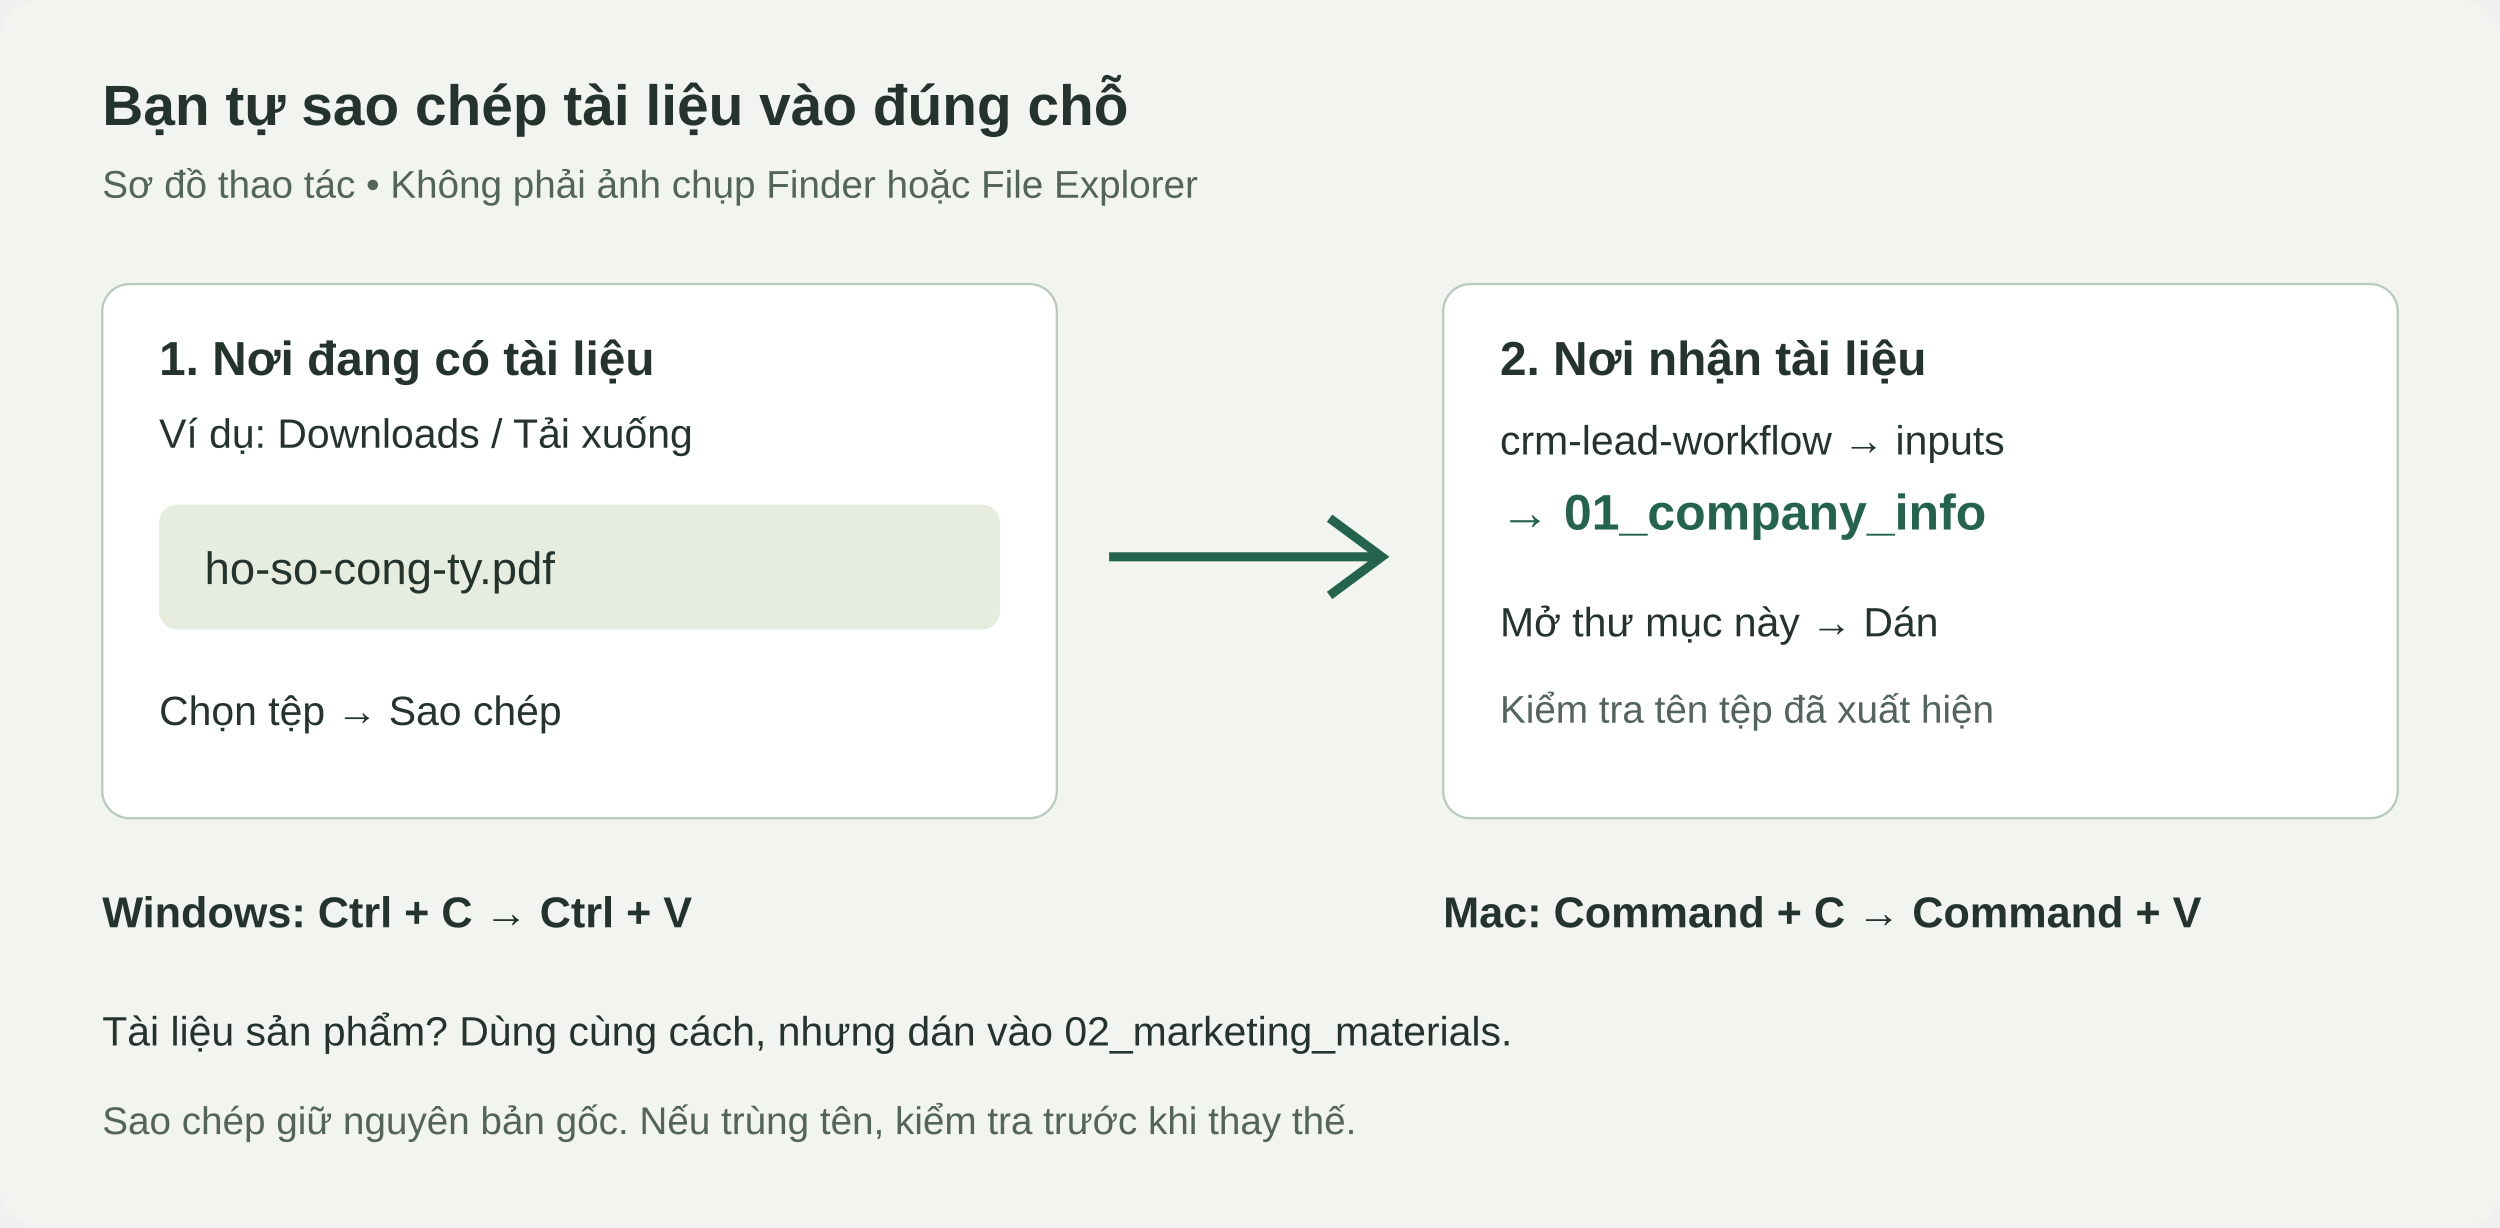
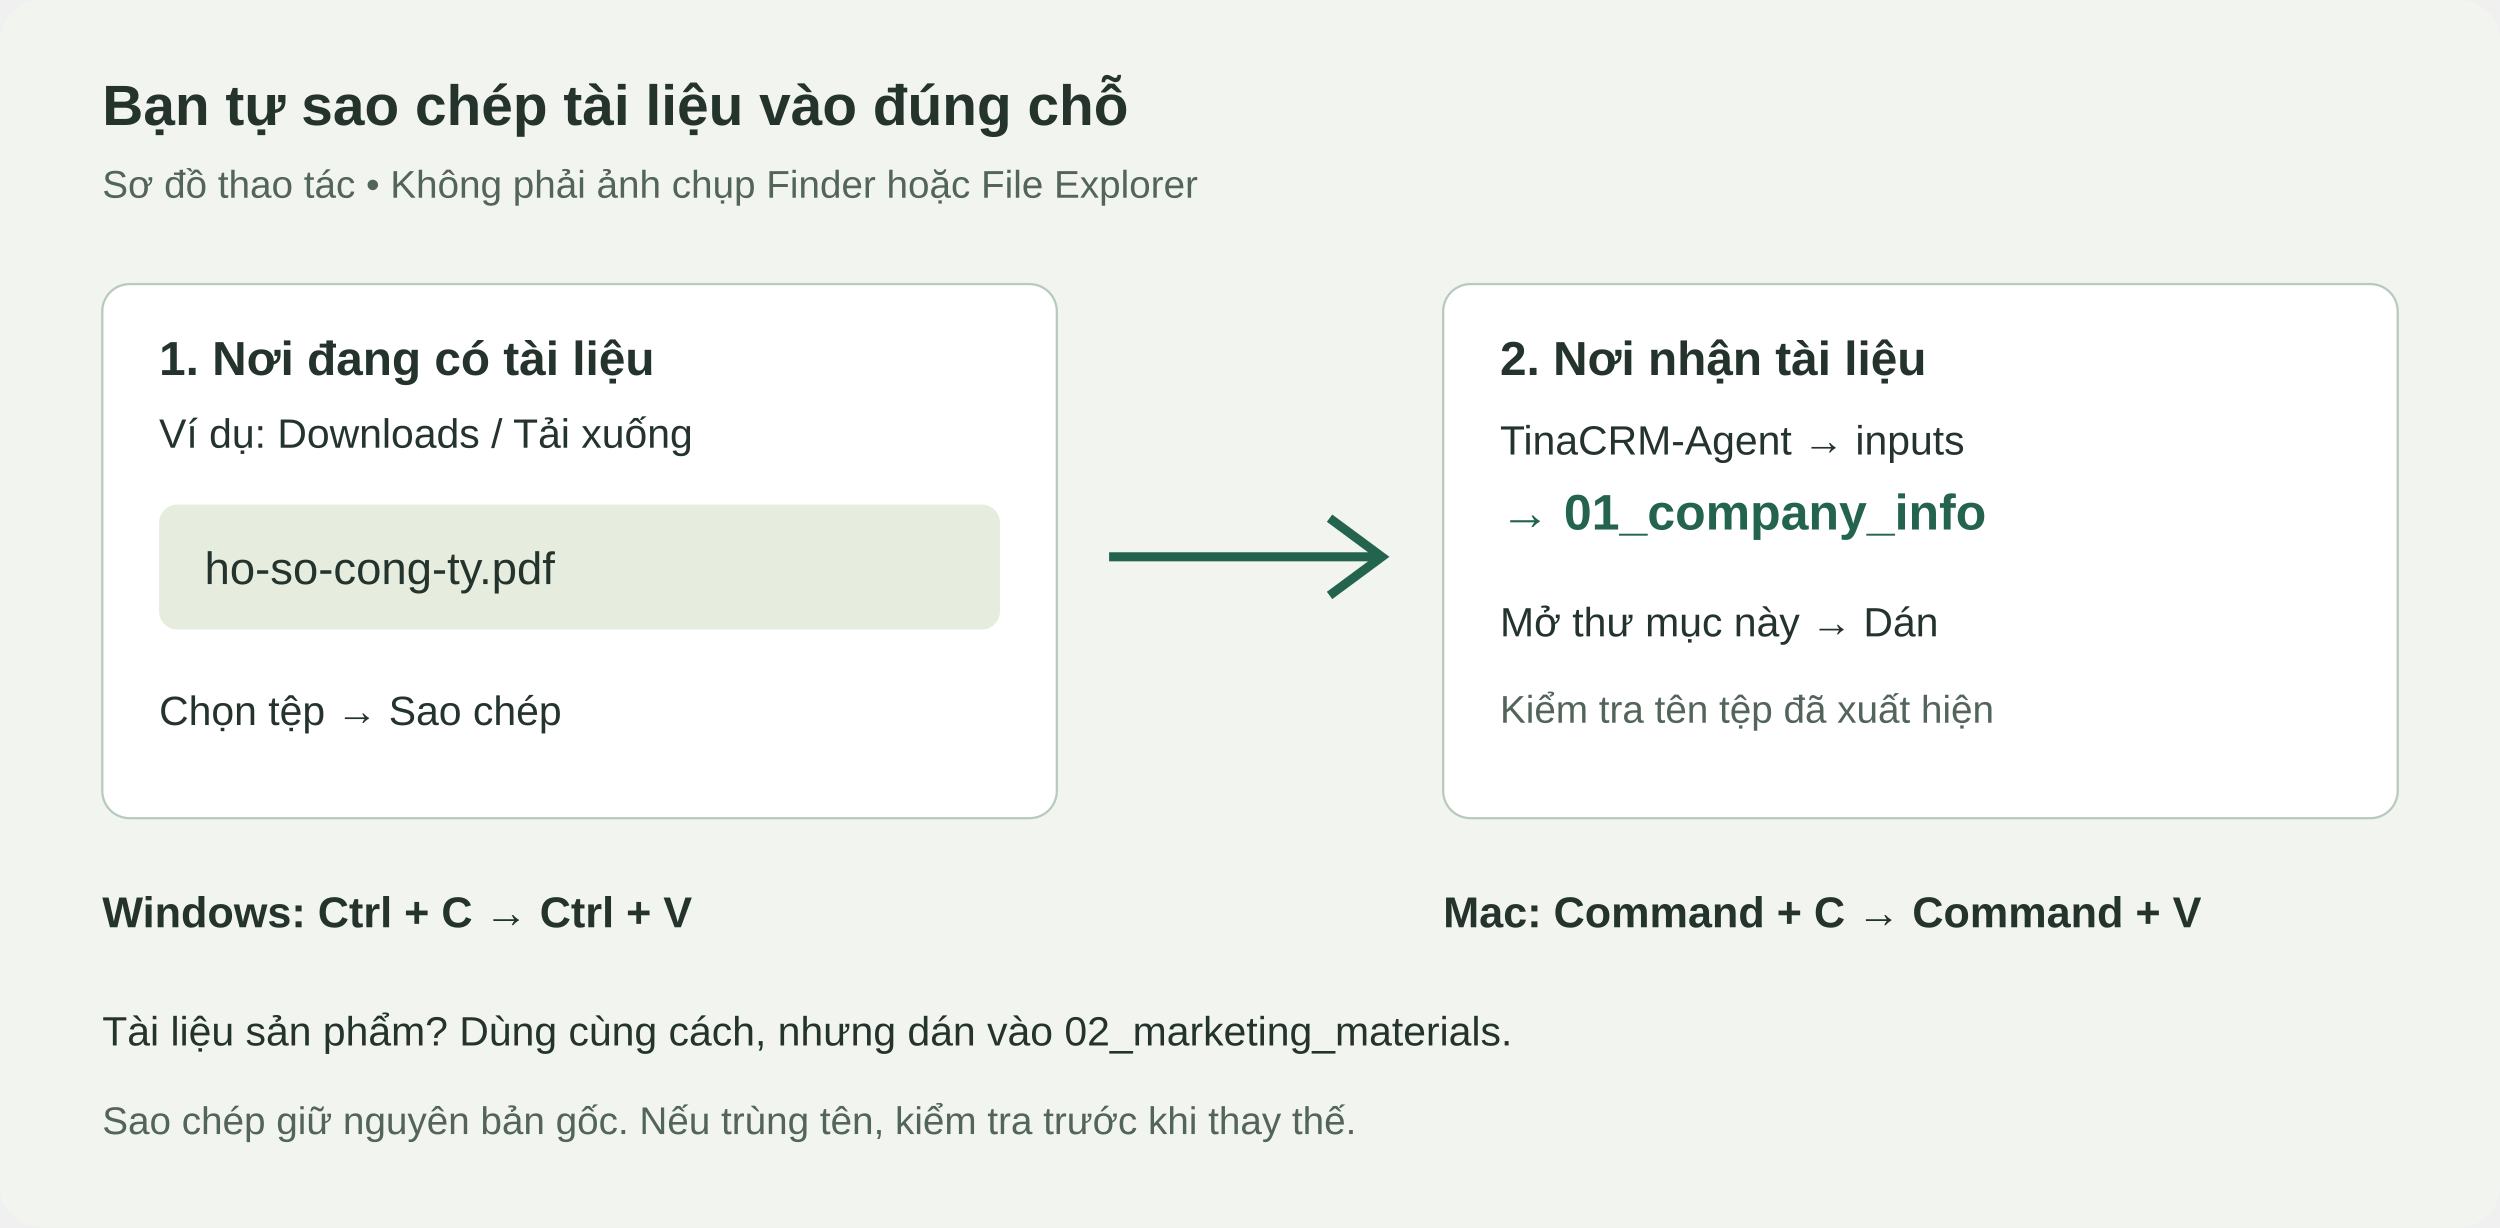
<svg xmlns="http://www.w3.org/2000/svg" width="1100" height="540" viewBox="0 0 1100 540">
  <rect width="1100" height="540" rx="18" fill="#f2f5ef" />
  <g font-family="Arial,sans-serif" fill="#24342d">
    <text x="45" y="55" font-size="25" font-weight="700">Bạn tự sao chép tài liệu vào đúng chỗ</text>
    <text x="45" y="87" font-size="17" fill="#53655a">Sơ đồ thao tác • Không phải ảnh chụp Finder hoặc File Explorer</text>
    <rect x="45" y="125" width="420" height="235" rx="12" fill="#fff" stroke="#b8cabd" />
    <text x="70" y="165" font-size="21" font-weight="700">1. Nơi đang có tài liệu</text>
    <text x="70" y="197" font-size="18">Ví dụ: Downloads / Tải xuống</text>
    <rect x="70" y="222" width="370" height="55" rx="8" fill="#e6eddf" />
    <text x="90" y="257" font-size="20">ho-so-cong-ty.pdf</text>
    <text x="70" y="319" font-size="18">Chọn tệp → Sao chép</text>
    <path d="M488 245H608M585 228L608 245L585 262" fill="none" stroke="#24644e" stroke-width="4" />
    <rect x="635" y="125" width="420" height="235" rx="12" fill="#fff" stroke="#b8cabd" />
    <text x="660" y="165" font-size="21" font-weight="700">2. Nơi nhận tài liệu</text>
-     <text x="660" y="200" font-size="18">crm-lead-workflow → inputs</text>
+     <text x="660" y="200" font-size="18">TinaCRM-Agent → inputs</text>
    <text x="660" y="233" font-size="22" font-weight="700" fill="#24644e">→ 01_company_info</text>
    <text x="660" y="280" font-size="18">Mở thư mục này → Dán</text>
    <text x="660" y="318" font-size="17" fill="#53655a">Kiểm tra tên tệp đã xuất hiện</text>
    <text x="45" y="408" font-size="19" font-weight="700">Windows: Ctrl + C → Ctrl + V</text>
    <text x="635" y="408" font-size="19" font-weight="700">Mac: Command + C → Command + V</text>
    <text x="45" y="460" font-size="18">Tài liệu sản phẩm? Dùng cùng cách, nhưng dán vào 02_marketing_materials.</text>
    <text x="45" y="499" font-size="17" fill="#53655a">Sao chép giữ nguyên bản gốc. Nếu trùng tên, kiểm tra trước khi thay thế.</text>
  </g>
</svg>
